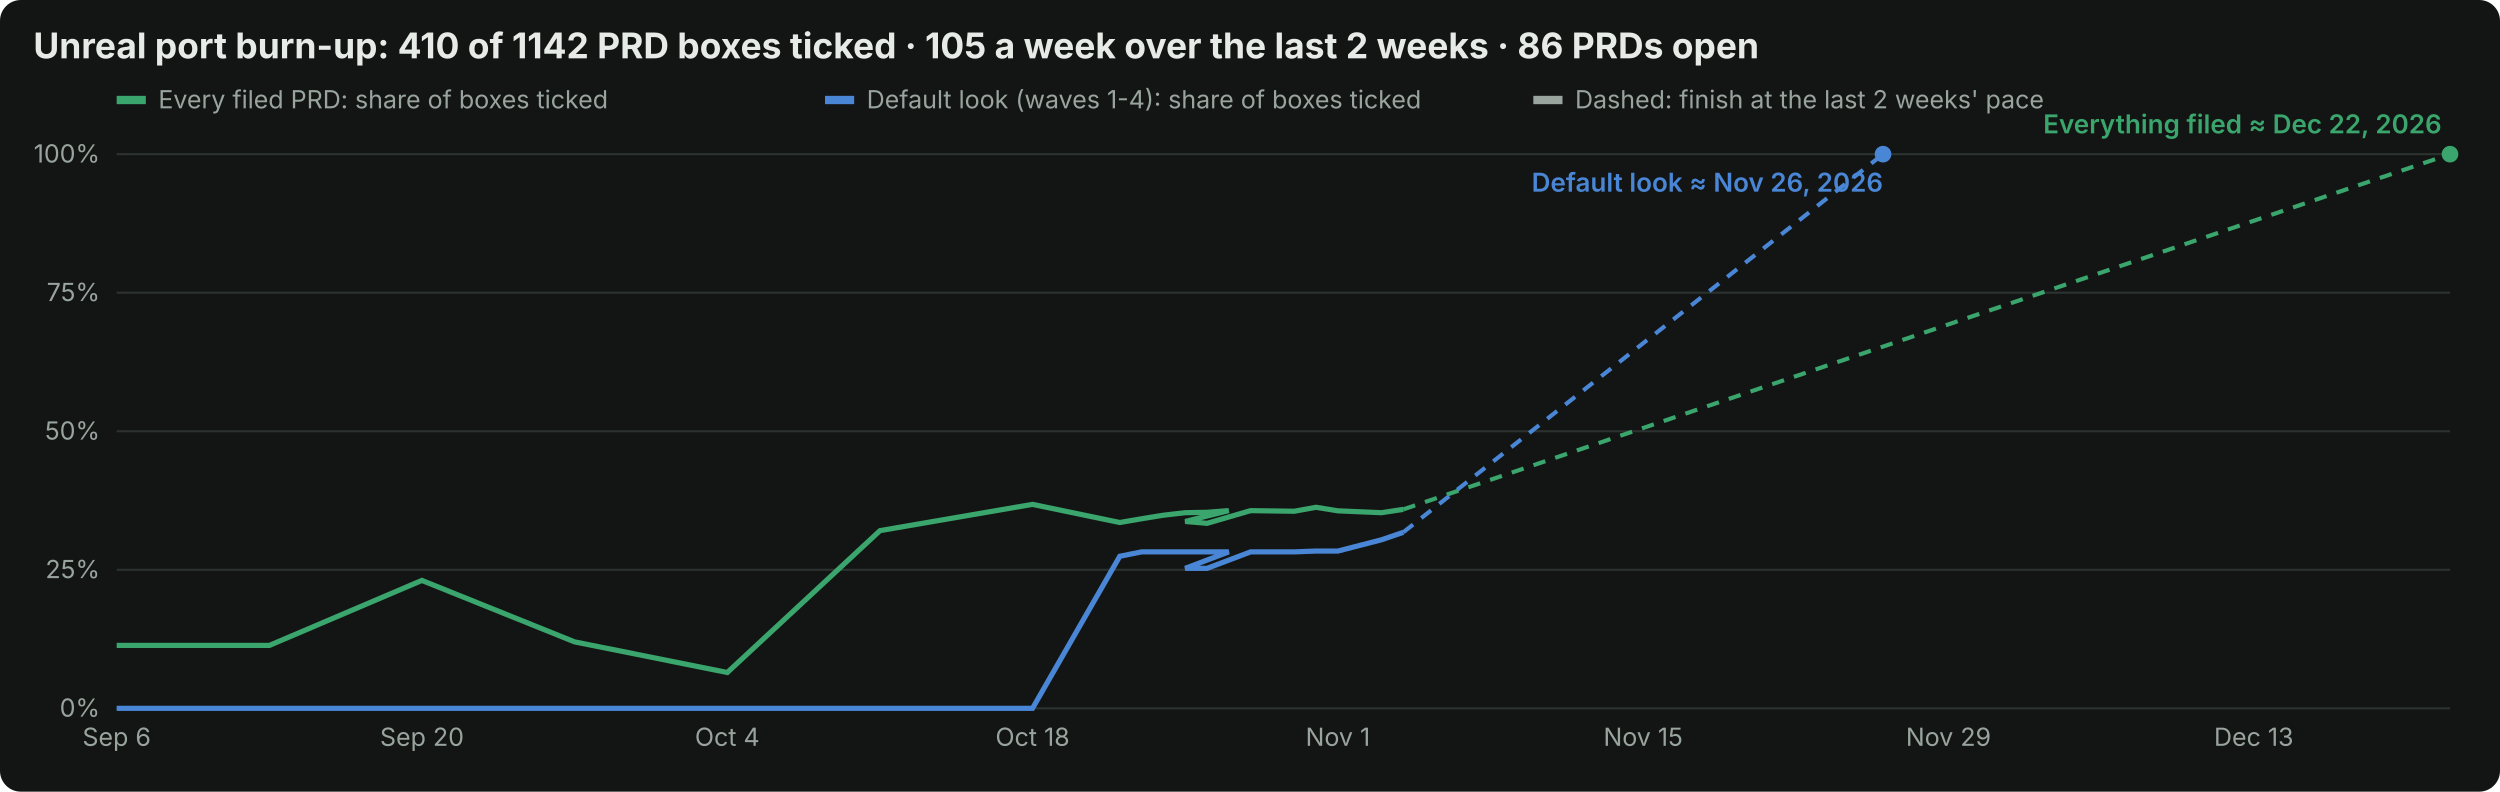
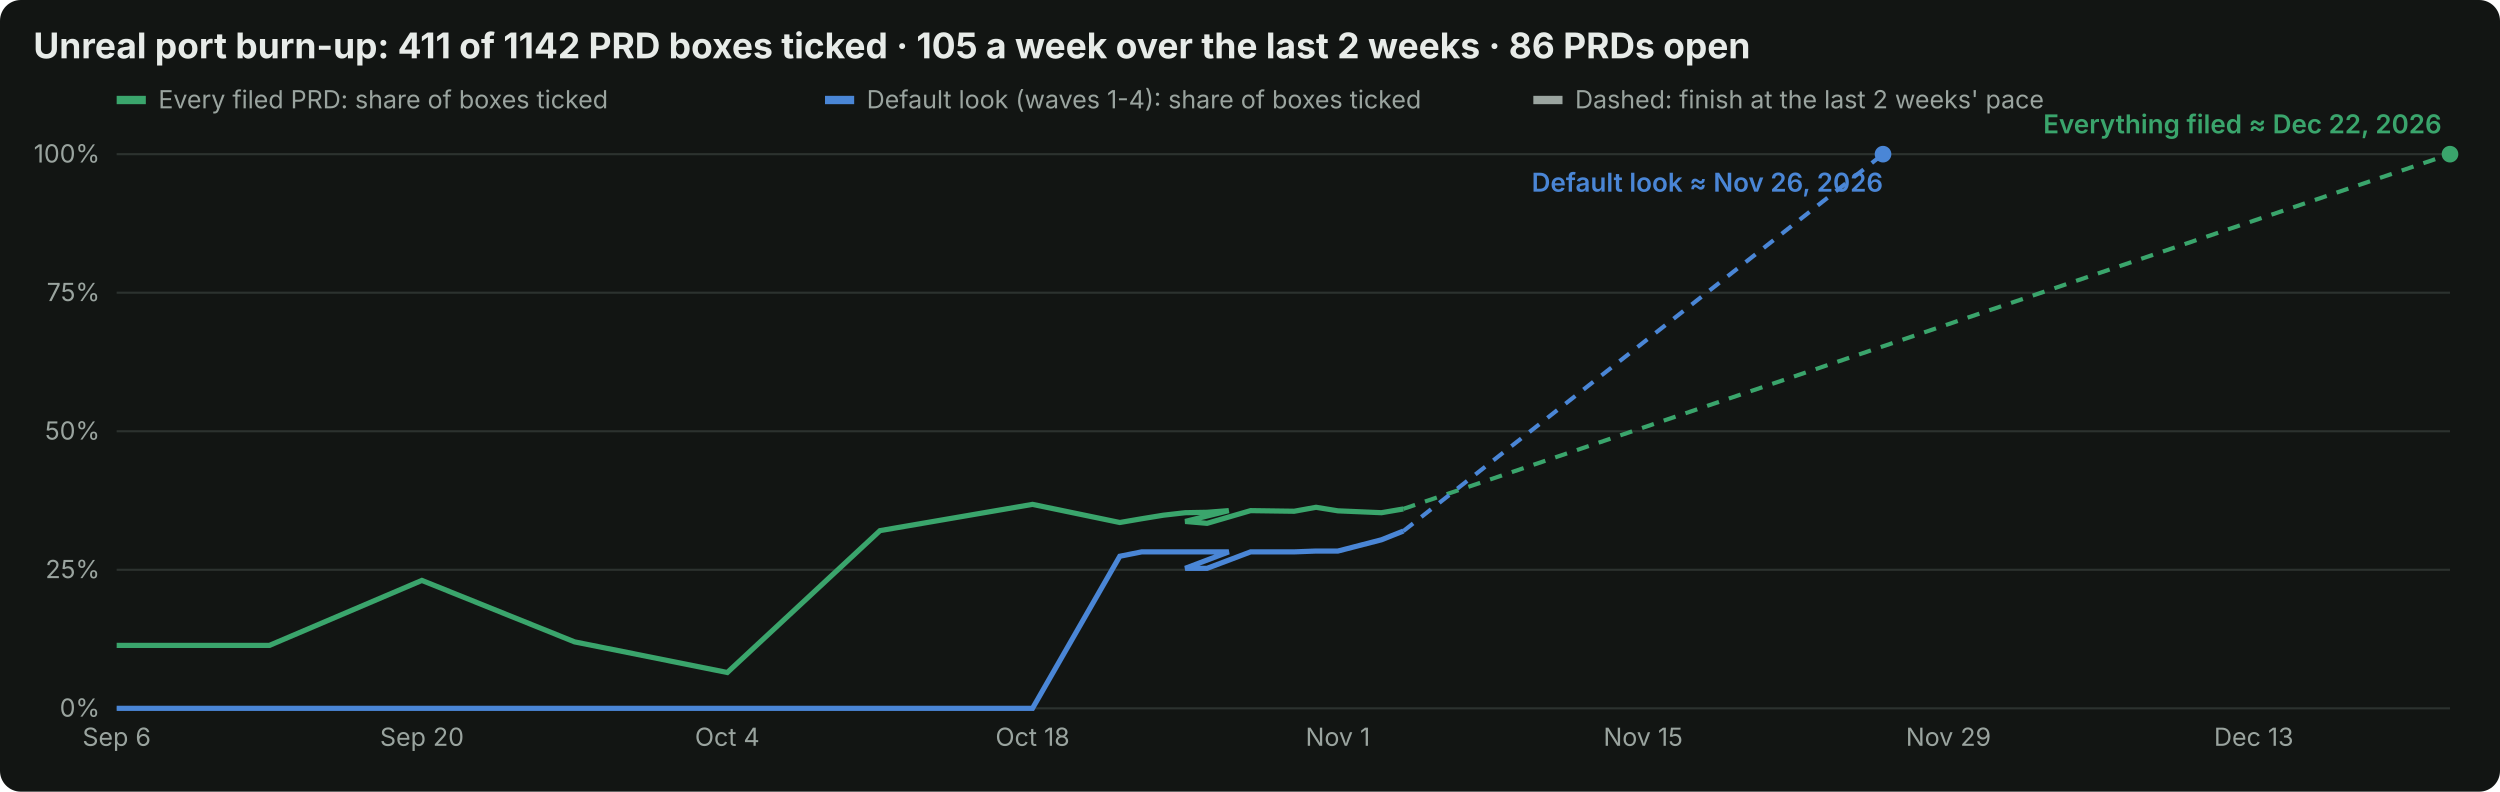
<svg xmlns="http://www.w3.org/2000/svg" viewBox="0 0 1200 380" width="1200" height="380" font-family="system-ui, -apple-system, Segoe UI, sans-serif">
  <style>.h{fill:#e7ebe8;font-size:17px;font-weight:700}.t{fill:#9aa49f;font-size:12px}.e{font-size:12.5px;font-weight:600}</style>
  <rect width="1200" height="380" rx="10" fill="#121513" />
-   <text x="16" y="28" class="h">Unreal port burn-up: 410 of 1142 PRD boxes ticked · 105 a week over the last 2 weeks · 86 PRDs open</text>
+   <text x="16" y="28" class="h">Unreal port burn-up: 411 of 1142 PRD boxes ticked · 105 a week over the last 2 weeks · 86 PRDs open</text>
  <rect x="56" y="46" width="14" height="4" fill="#3aa56c" />
  <text x="76" y="52" class="t">Every filed PRD: share of boxes ticked</text>
  <rect x="396" y="46" width="14" height="4" fill="#4a86d6" />
  <text x="416" y="52" class="t">Default look (waves 1-4): share of boxes ticked</text>
  <rect x="736" y="46" width="14" height="4" fill="#9aa49f" />
  <text x="756" y="52" class="t">Dashed: finish at the last 2 weeks' pace</text>
  <line x1="56" x2="1176" y1="340" y2="340" stroke="#2c322f" />
  <text x="48" y="344" class="t" text-anchor="end">0%</text>
  <line x1="56" x2="1176" y1="273.5" y2="273.5" stroke="#2c322f" />
  <text x="48" y="277.5" class="t" text-anchor="end">25%</text>
  <line x1="56" x2="1176" y1="207" y2="207" stroke="#2c322f" />
  <text x="48" y="211" class="t" text-anchor="end">50%</text>
  <line x1="56" x2="1176" y1="140.5" y2="140.5" stroke="#2c322f" />
  <text x="48" y="144.5" class="t" text-anchor="end">75%</text>
  <line x1="56" x2="1176" y1="74" y2="74" stroke="#2c322f" />
  <text x="48" y="78" class="t" text-anchor="end">100%</text>
  <text x="56" y="358" class="t" text-anchor="middle">Sep 6</text>
  <text x="202.542" y="358" class="t" text-anchor="middle">Sep 20</text>
  <text x="349.084" y="358" class="t" text-anchor="middle">Oct 4</text>
  <text x="495.626" y="358" class="t" text-anchor="middle">Oct 18</text>
  <text x="642.168" y="358" class="t" text-anchor="middle">Nov 1</text>
  <text x="788.71" y="358" class="t" text-anchor="middle">Nov 15</text>
  <text x="935.252" y="358" class="t" text-anchor="middle">Nov 29</text>
  <text x="1081.794" y="358" class="t" text-anchor="middle">Dec 13</text>
-   <path d="M56.0,309.8L129.3,309.8L202.5,278.6L275.8,308.1L349.1,322.8L422.4,254.7L495.6,242.1L537.5,250.8L548.0,249.0L558.4,247.3L568.9,246.1L579.4,245.9L589.8,245.1L568.9,250.3L579.4,251.2L600.3,245.1L621.2,245.4L631.7,243.5L642.2,245.2L663.1,246.1L673.6,244.5" stroke="#3aa56c" stroke-width="2.5" fill="none" />
-   <path d="M56.0,340.0L129.3,340.0L202.5,340.0L275.8,340.0L349.1,340.0L422.4,340.0L495.6,340.0L537.5,267.0L548.0,264.9L558.4,264.9L568.9,264.9L579.4,264.9L589.8,264.9L568.9,272.8L579.4,272.8L600.3,264.9L621.2,264.9L631.7,264.5L642.2,264.5L663.1,259.1L673.6,255.5" stroke="#4a86d6" stroke-width="2.5" fill="none" />
-   <path d="M673.57,244.501L1176,74" stroke="#3aa56c" stroke-width="2" stroke-dasharray="6 5" fill="none" />
+   <path d="M56.0,309.8L129.3,309.8L202.5,278.6L275.8,308.1L349.1,322.8L422.4,254.7L495.6,242.1L537.5,250.8L548.0,249.0L558.4,247.3L568.9,246.1L579.4,245.9L589.8,245.1L568.9,250.3L579.4,251.2L600.3,245.1L621.2,245.4L631.7,243.5L642.2,245.2L663.1,246.1L673.6,244.3" stroke="#3aa56c" stroke-width="2.5" fill="none" />
+   <path d="M56.0,340.0L129.3,340.0L202.5,340.0L275.8,340.0L349.1,340.0L422.4,340.0L495.6,340.0L537.5,267.0L548.0,264.9L558.4,264.9L568.9,264.9L579.4,264.9L589.8,264.9L568.9,272.8L579.4,272.8L600.3,264.9L621.2,264.9L631.7,264.5L642.2,264.5L663.1,259.1L673.6,254.9" stroke="#4a86d6" stroke-width="2.5" fill="none" />
+   <path d="M673.57,244.268L1176,74" stroke="#3aa56c" stroke-width="2" stroke-dasharray="6 5" fill="none" />
  <circle cx="1176" cy="74" r="4" fill="#3aa56c" />
  <text x="1172" y="64" class="e" fill="#3aa56c" text-anchor="end">Everything filed ≈ Dec 22, 2026</text>
-   <path d="M673.57,255.487L903.85,74" stroke="#4a86d6" stroke-width="2" stroke-dasharray="6 5" fill="none" />
+   <path d="M673.57,254.945L903.85,74" stroke="#4a86d6" stroke-width="2" stroke-dasharray="6 5" fill="none" />
  <circle cx="903.85" cy="74" r="4" fill="#4a86d6" />
  <text x="903.85" y="92" class="e" fill="#4a86d6" text-anchor="end">Default look ≈ Nov 26, 2026</text>
</svg>
